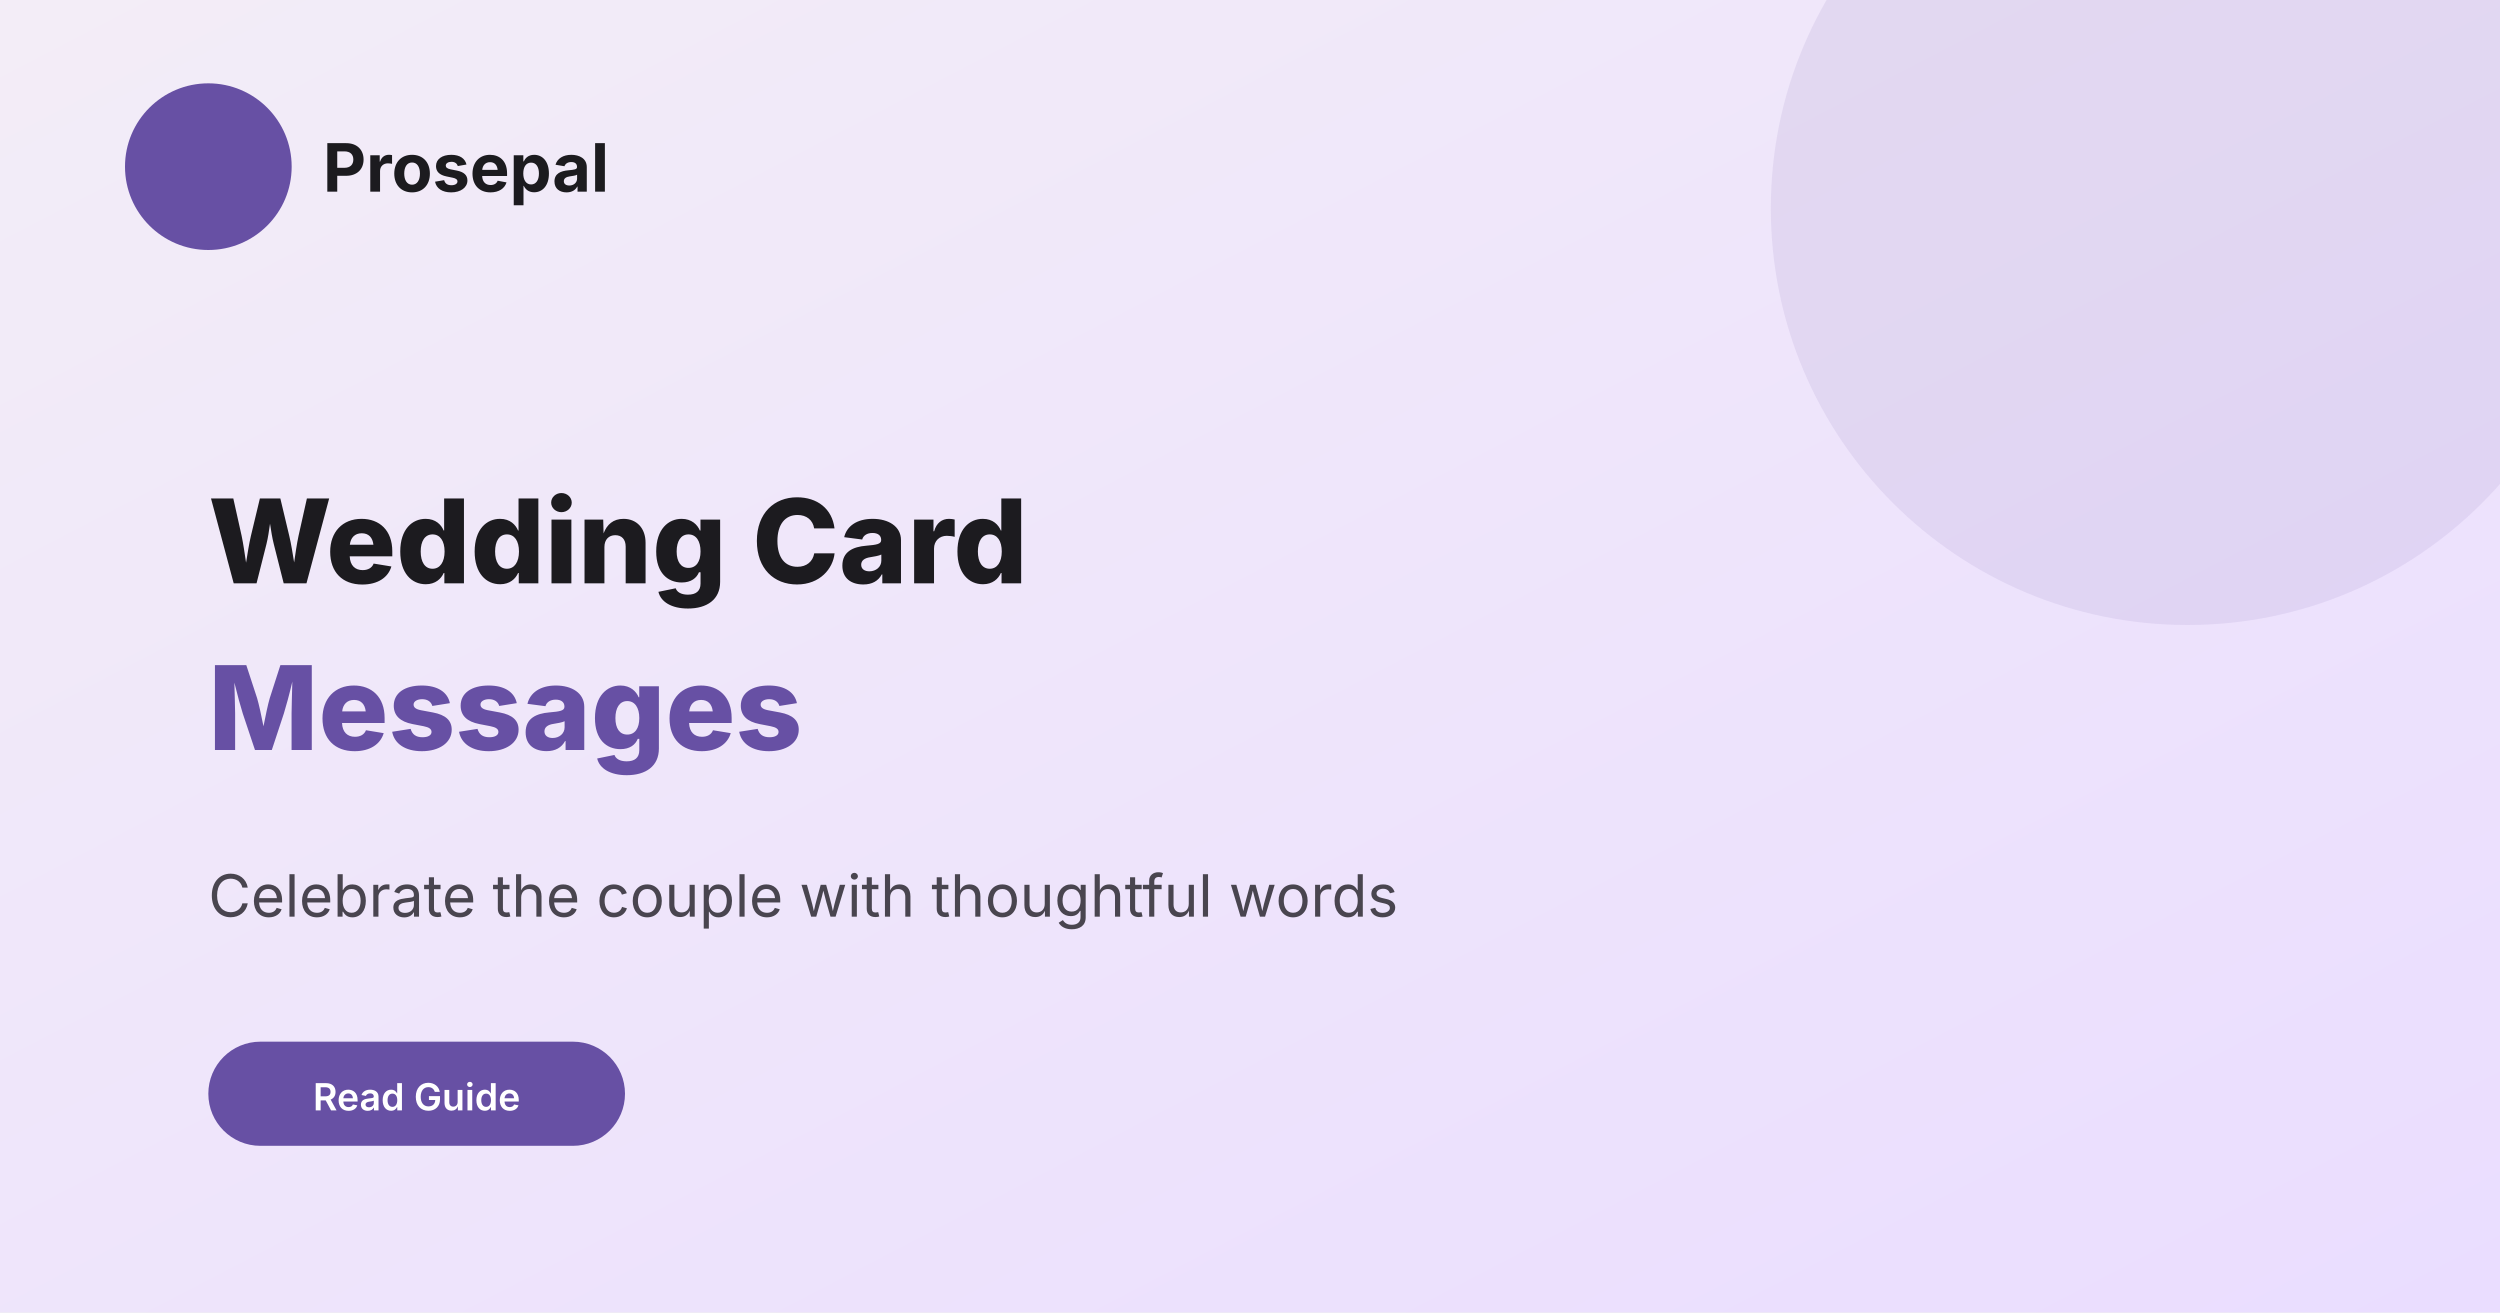
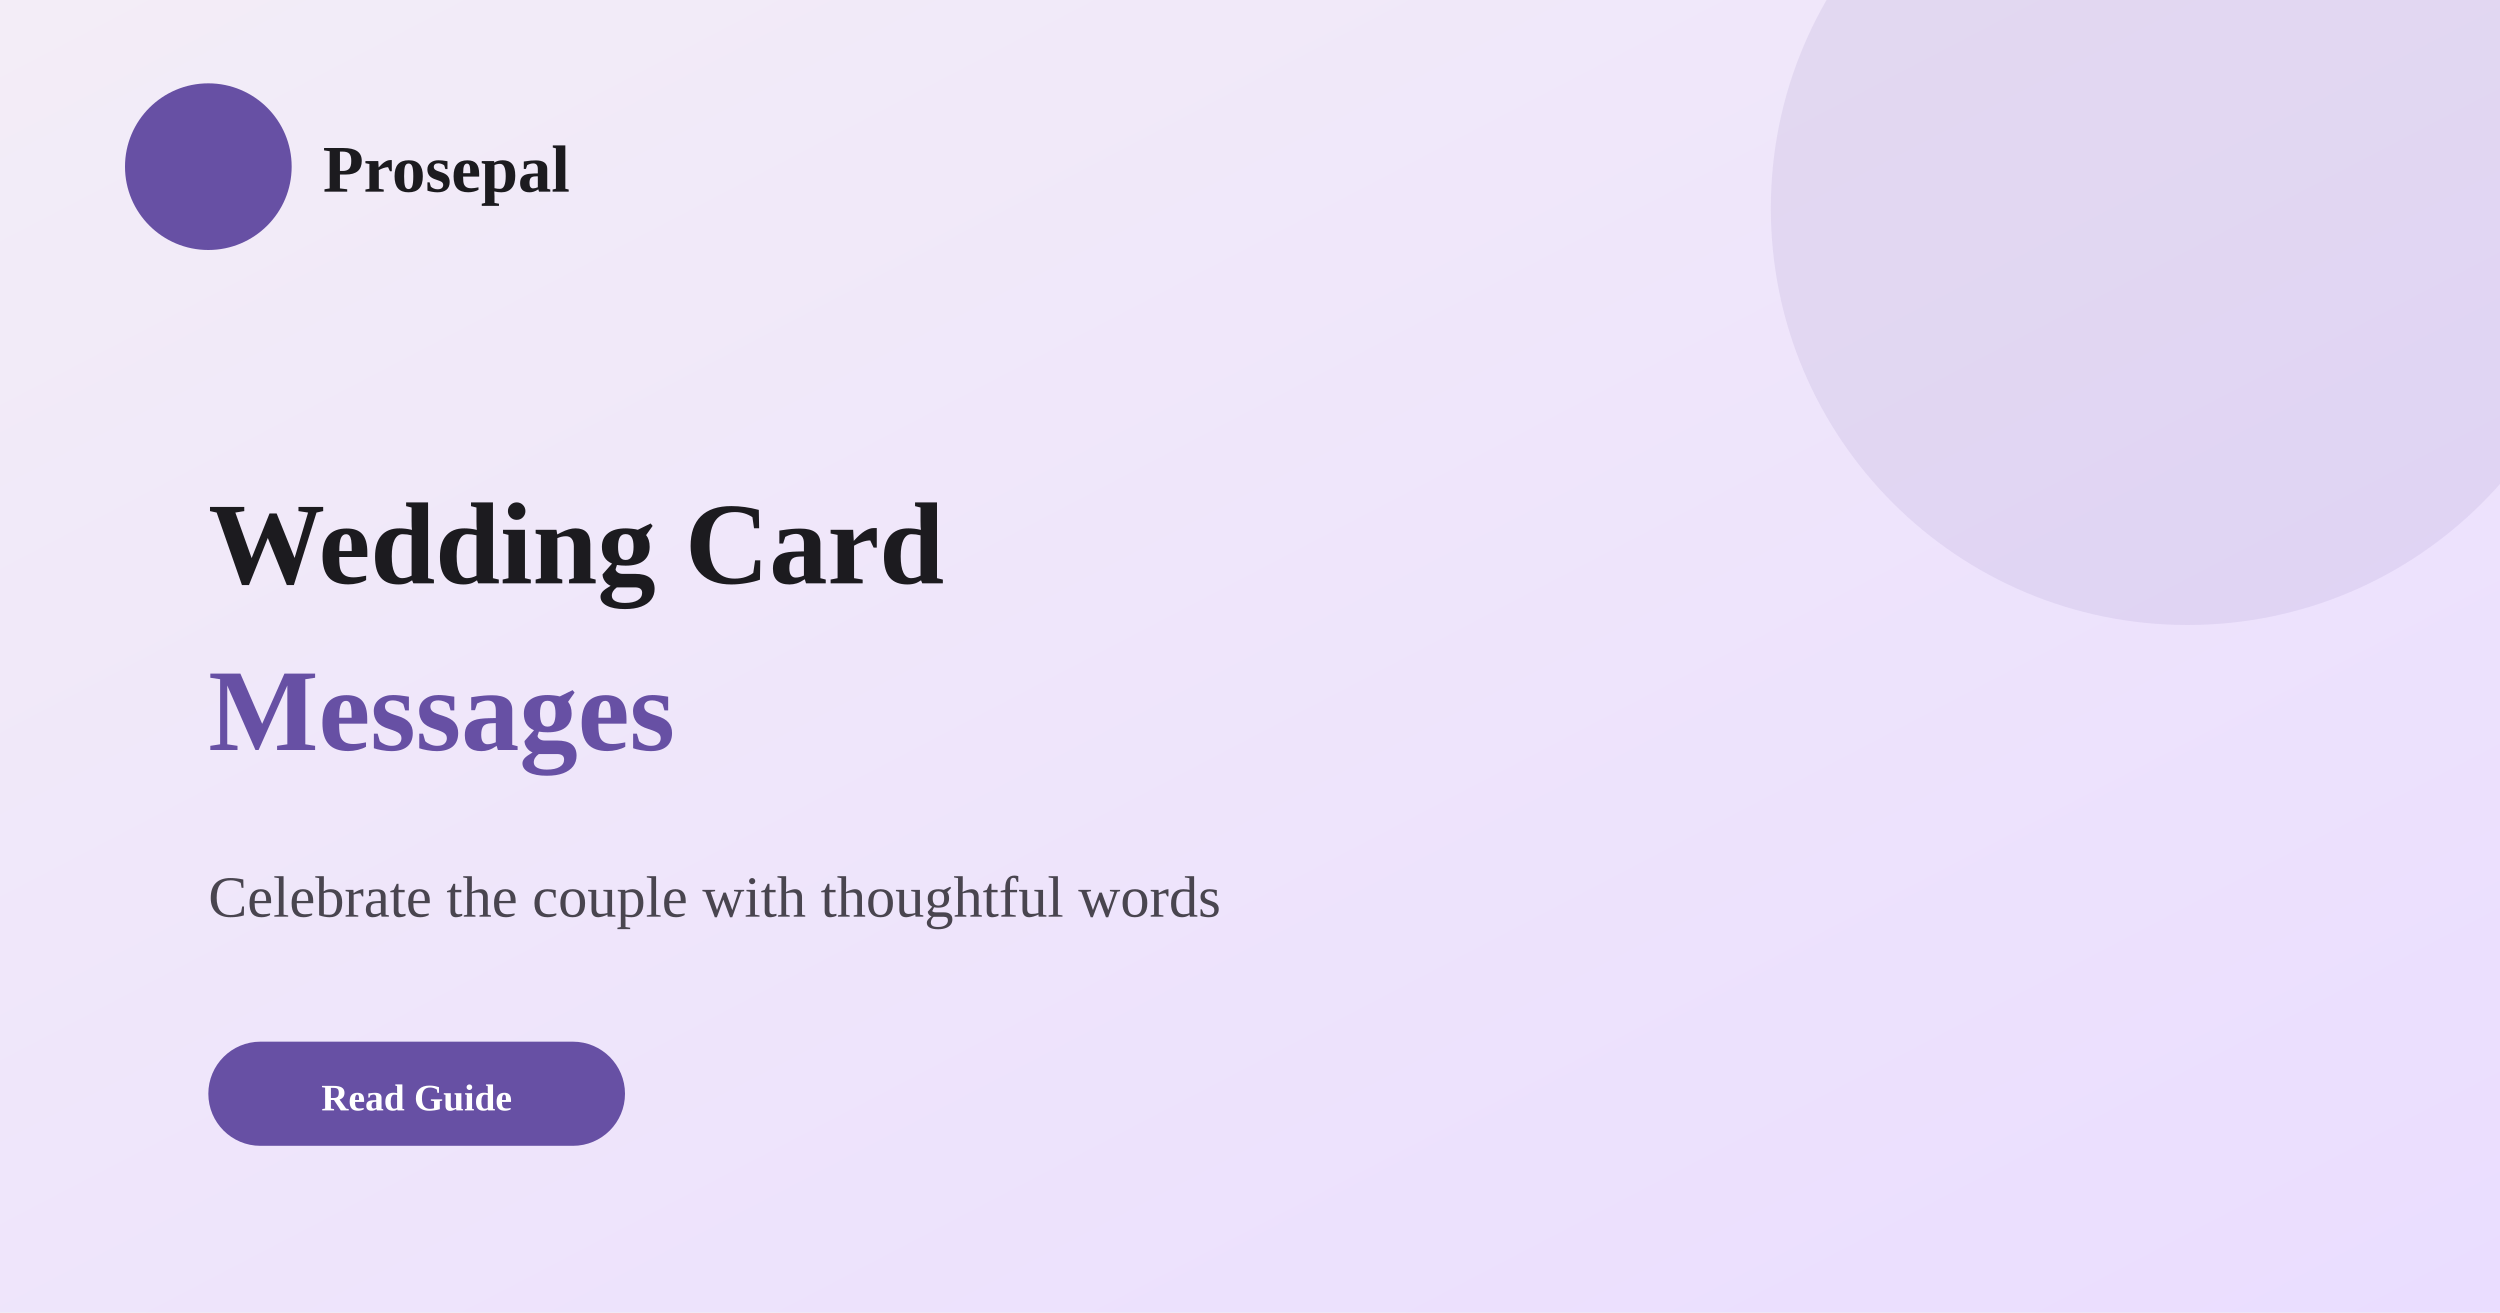
<svg xmlns="http://www.w3.org/2000/svg" width="1200" height="630">
  <defs>
    <linearGradient id="bg" x1="0%" y1="0%" x2="100%" y2="100%">
      <stop offset="0%" style="stop-color:#F3EDF7" />
      <stop offset="100%" style="stop-color:#EADDFF" />
    </linearGradient>
  </defs>
  <rect width="1200" height="630" fill="url(#bg)" />
  <circle cx="1050" cy="100" r="200" fill="#6750A4" opacity="0.1" />
  <circle cx="100" cy="80" r="40" fill="#6750A4" />
-   <text x="155" y="92" font-family="Inter, -apple-system, sans-serif" font-size="32" font-weight="700" fill="#1C1B1F">Prosepal</text>
-   <text x="100" y="280" font-family="Inter, -apple-system, sans-serif" font-size="56" font-weight="800" fill="#1C1B1F">Wedding Card</text>
-   <text x="100" y="360" font-family="Inter, -apple-system, sans-serif" font-size="56" font-weight="800" fill="#6750A4">Messages</text>
-   <text x="100" y="440" font-family="Inter, -apple-system, sans-serif" font-size="28" fill="#49454F">Celebrate the couple with thoughtful words</text>
+   <text x="155" y="92" font-family="Source Sans 3, -apple-system, sans-serif" font-size="32" font-weight="700" fill="#1C1B1F">Prosepal</text>
+   <text x="100" y="280" font-family="Source Sans 3, -apple-system, sans-serif" font-size="56" font-weight="800" fill="#1C1B1F">Wedding Card</text>
+   <text x="100" y="360" font-family="Source Sans 3, -apple-system, sans-serif" font-size="56" font-weight="800" fill="#6750A4">Messages</text>
+   <text x="100" y="440" font-family="Source Sans 3, -apple-system, sans-serif" font-size="28" fill="#49454F">Celebrate the couple with thoughtful words</text>
  <rect x="100" y="500" width="200" height="50" rx="25" fill="#6750A4" />
-   <text x="200" y="533" font-family="Inter, sans-serif" font-size="18" font-weight="600" fill="white" text-anchor="middle">Read Guide</text>
+   <text x="200" y="533" font-family="Source Sans 3, sans-serif" font-size="18" font-weight="600" fill="white" text-anchor="middle">Read Guide</text>
</svg>
